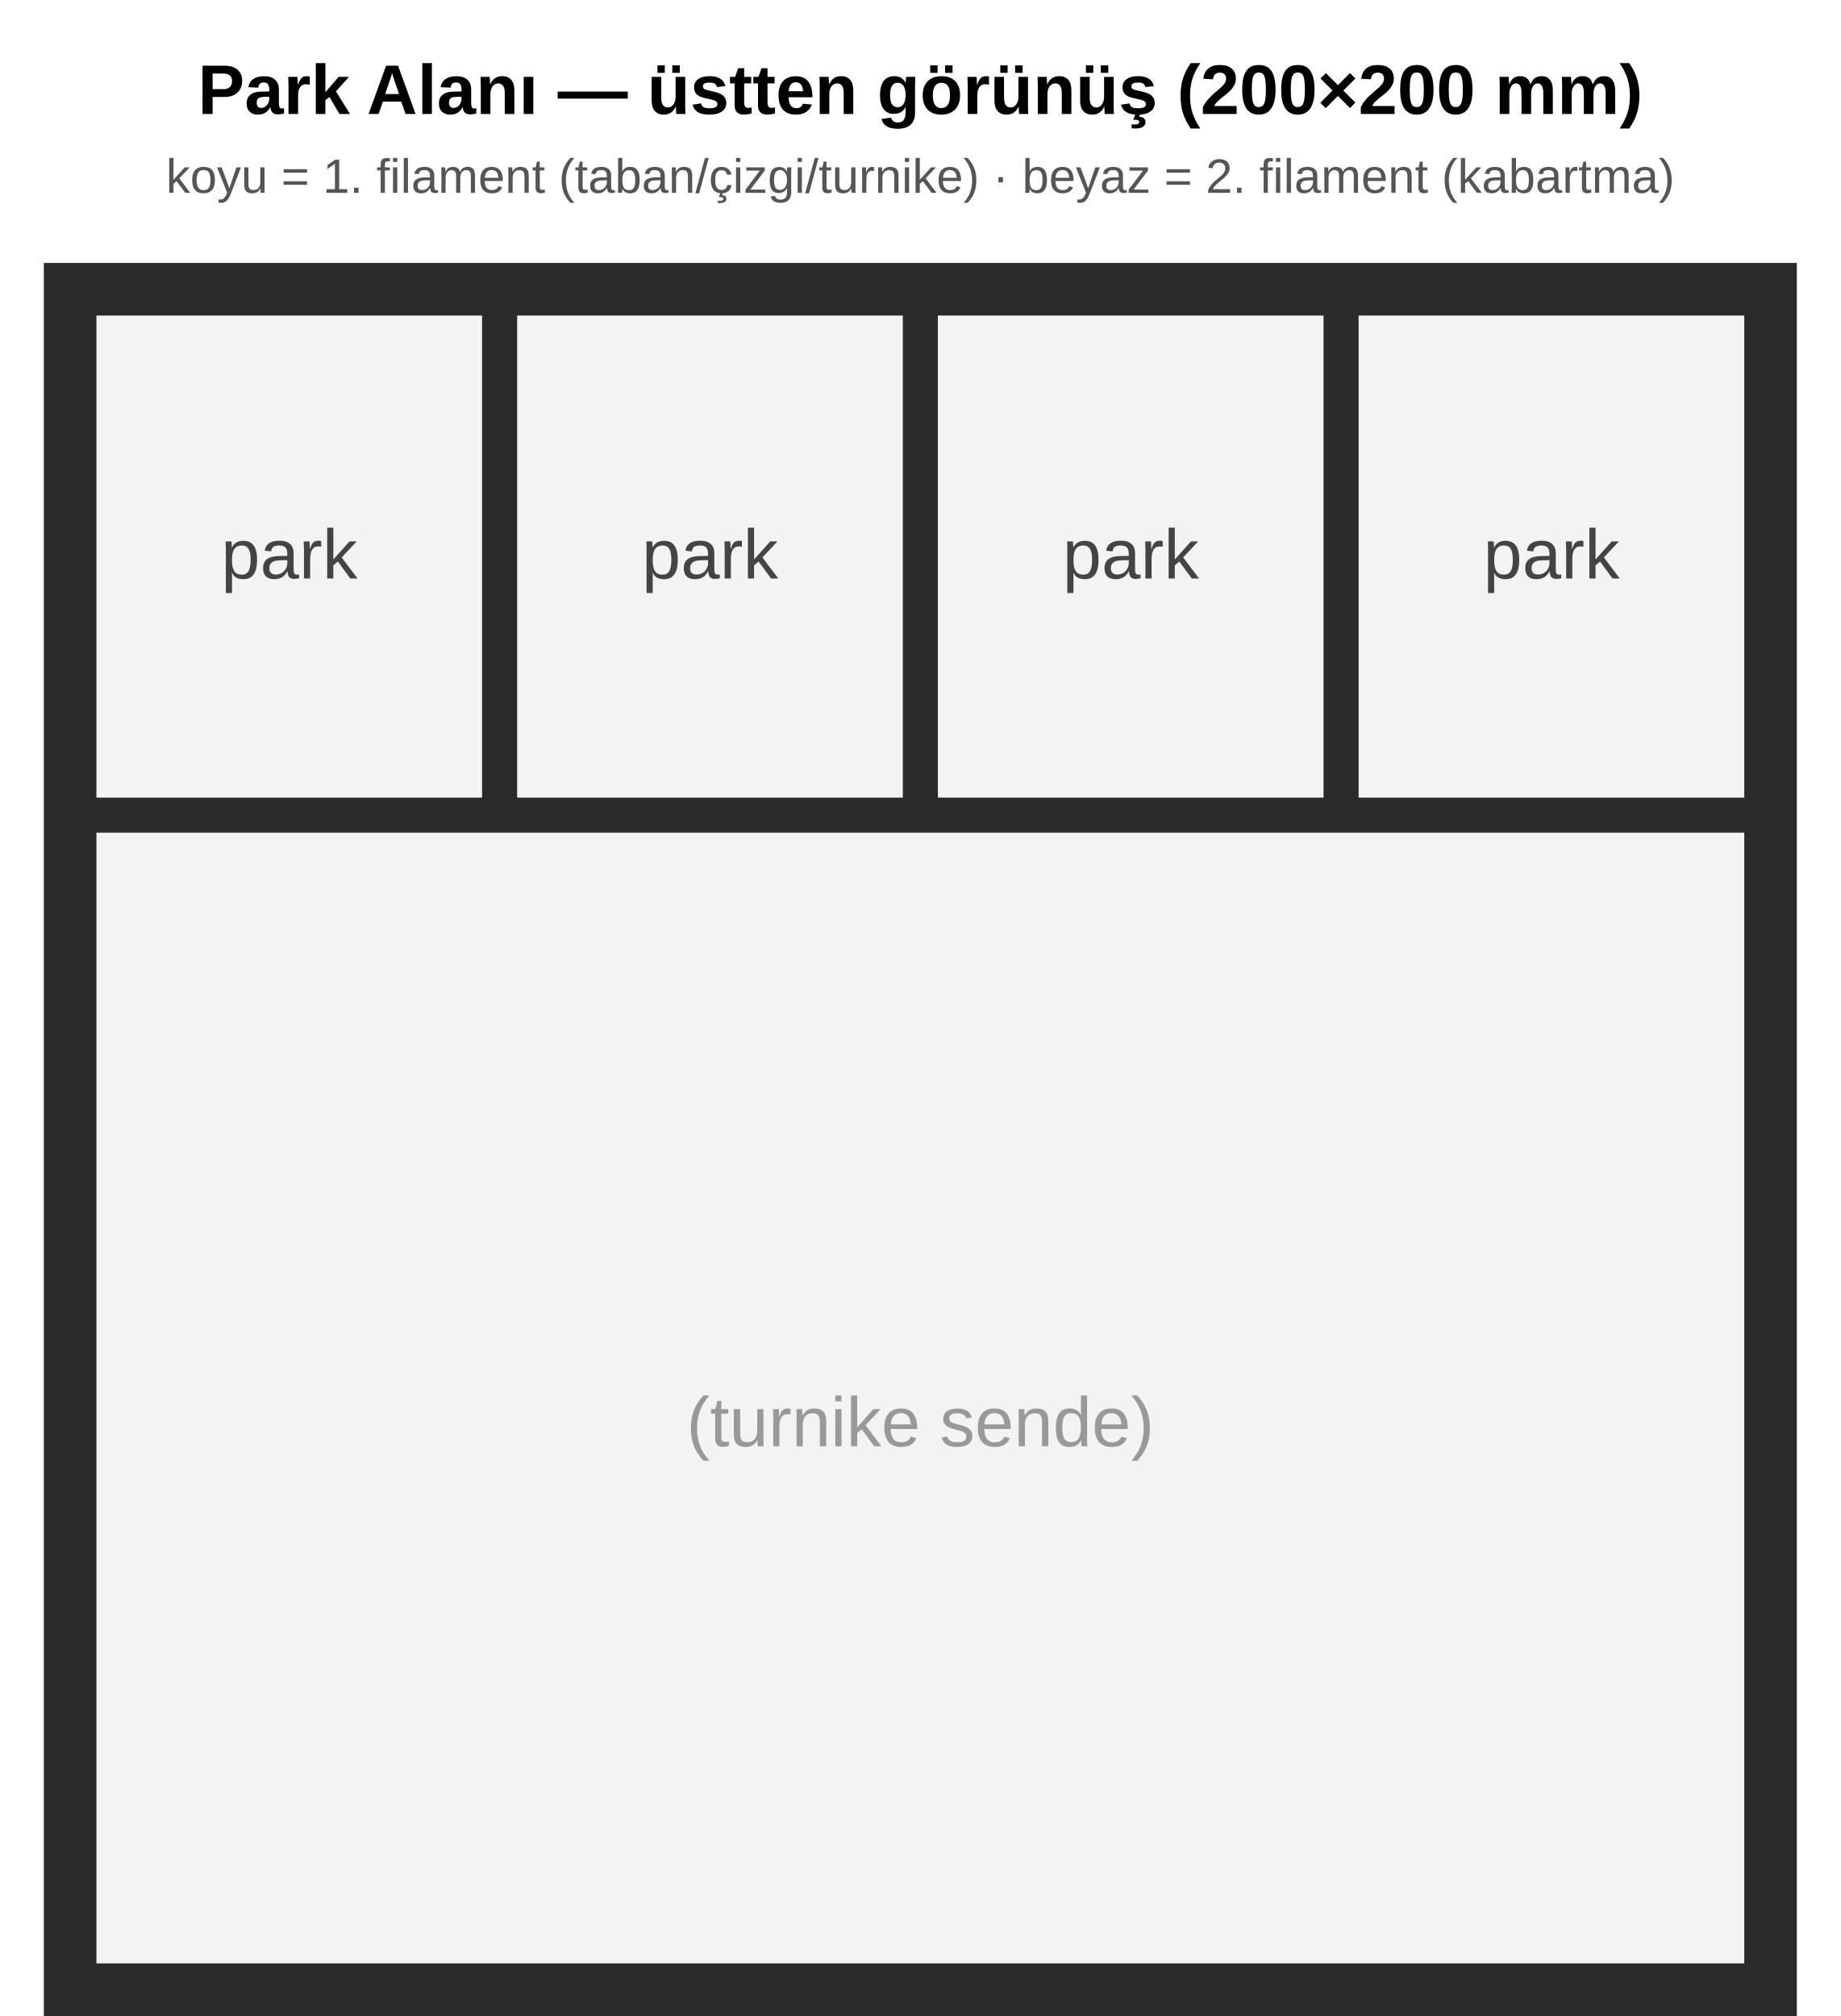
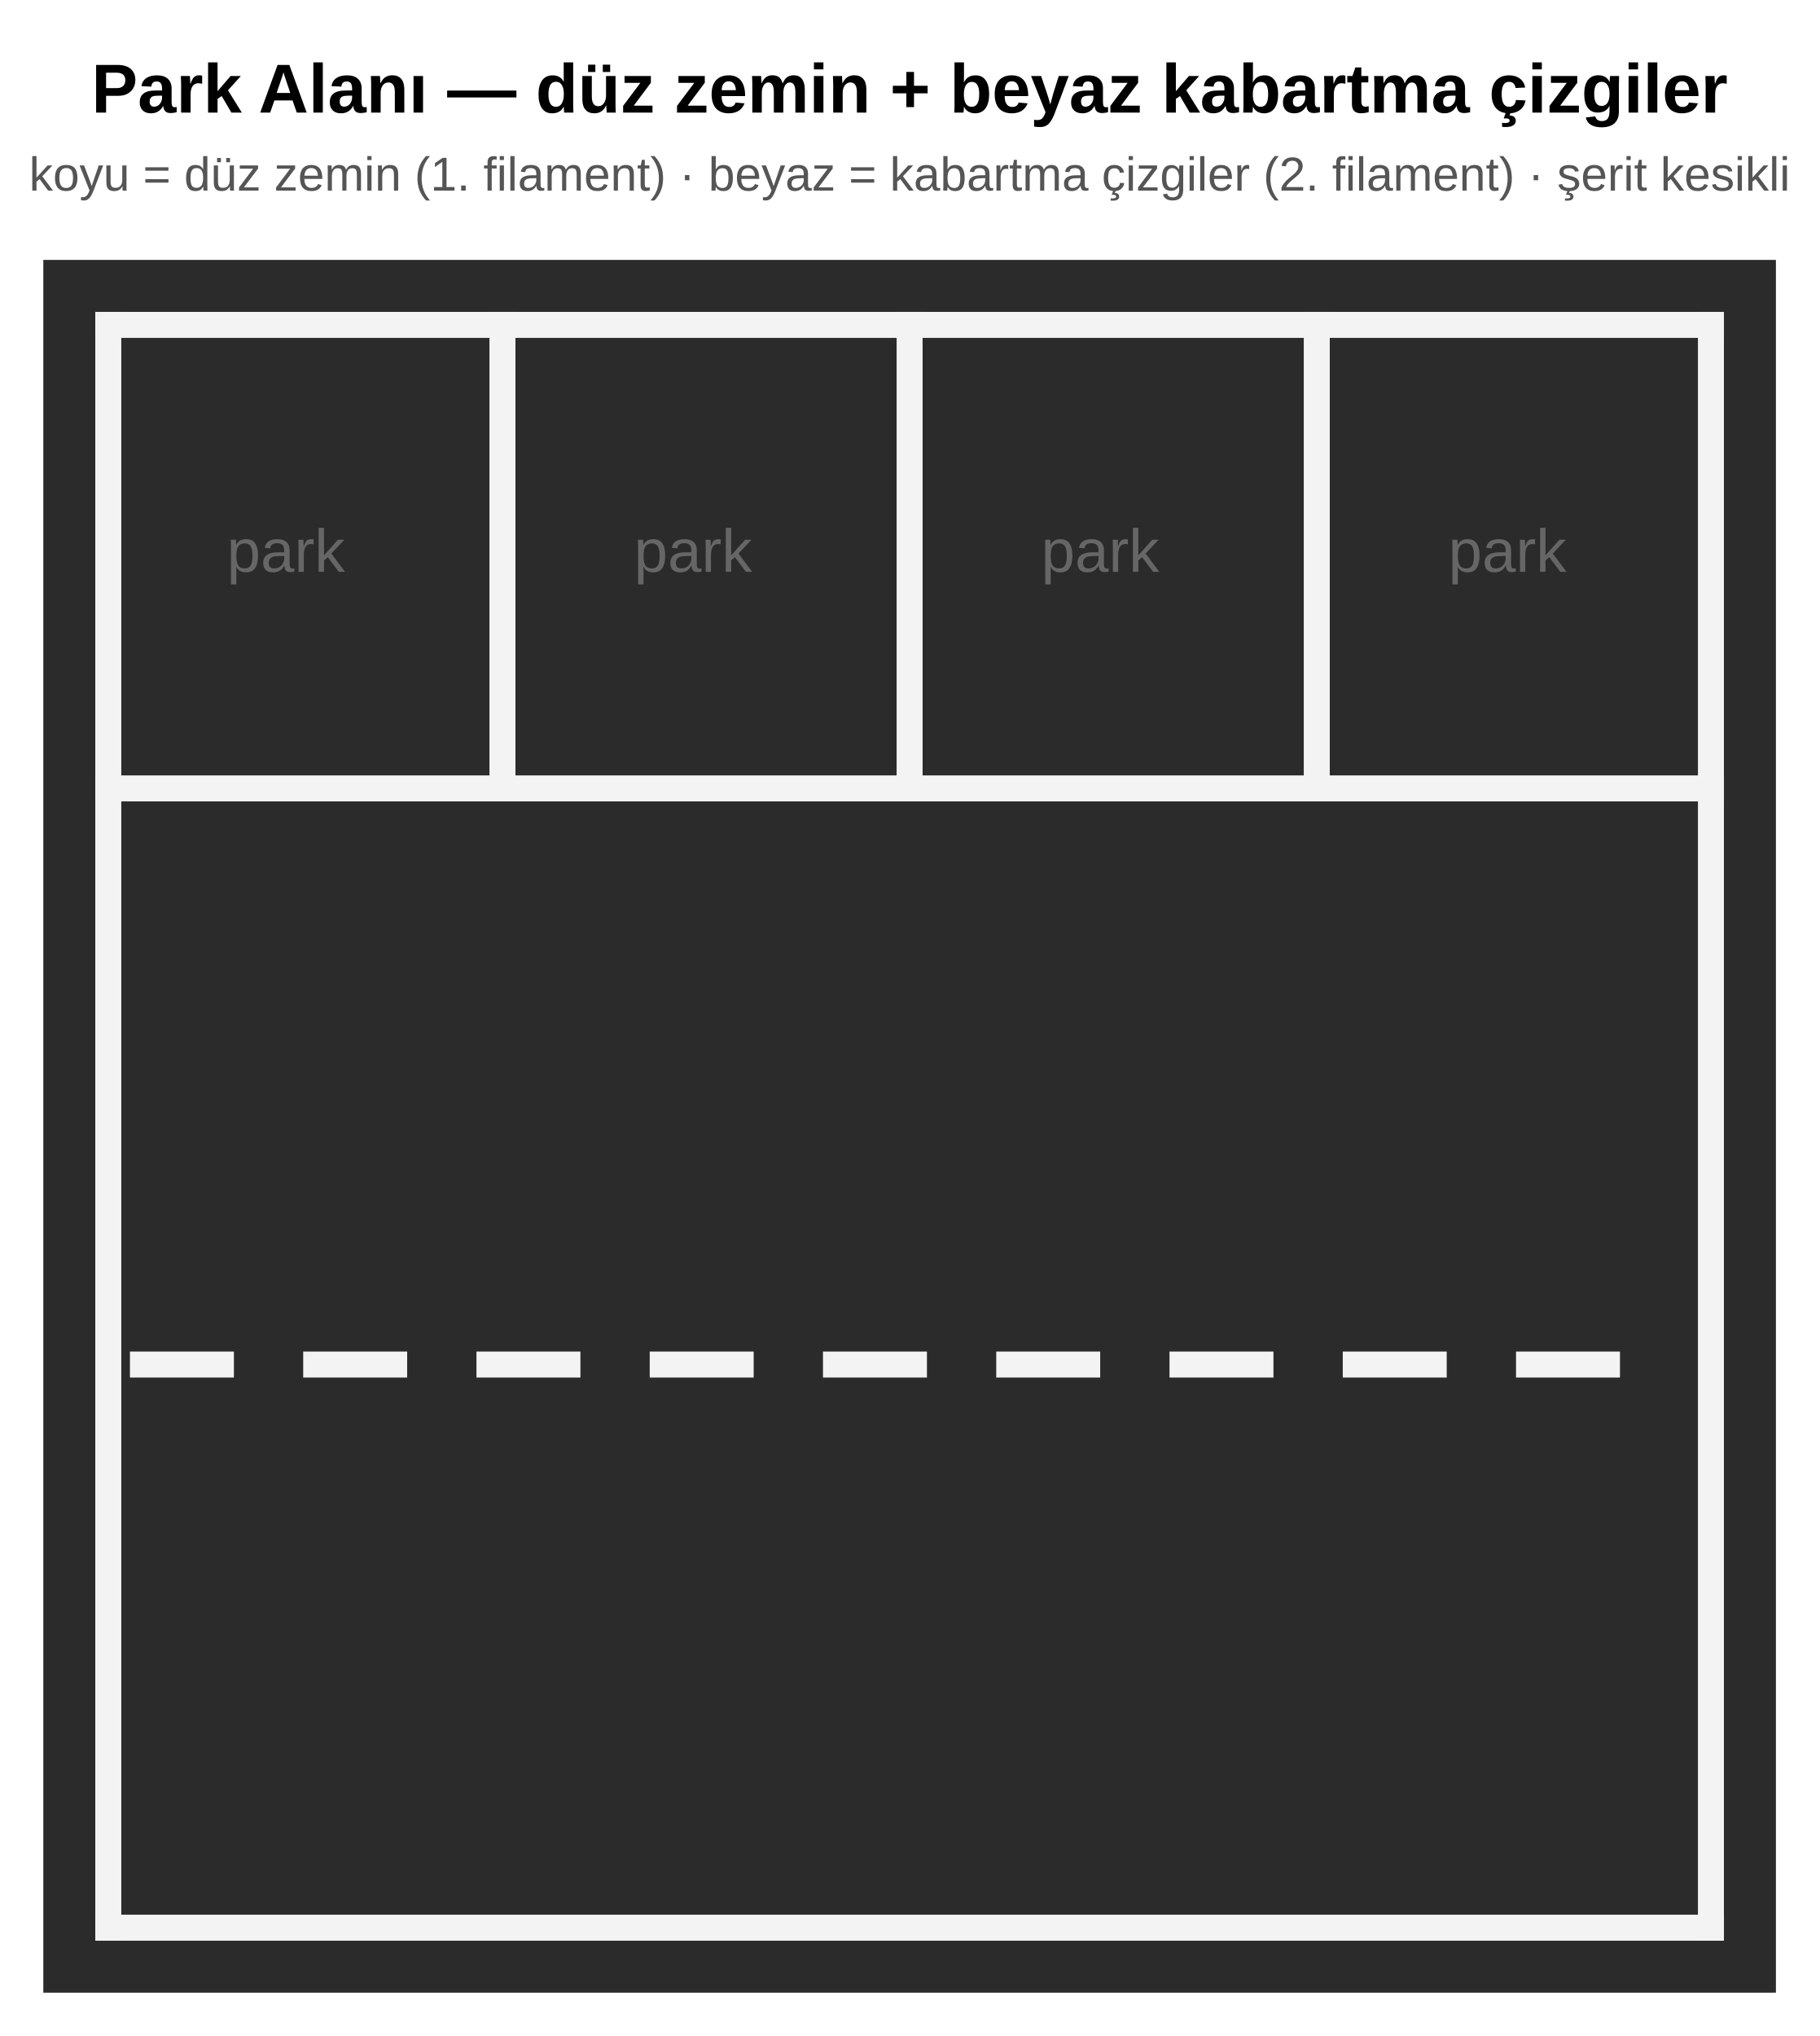
- <svg xmlns="http://www.w3.org/2000/svg" width="420" height="460" viewBox="0 0 420 460" font-family="system-ui, Arial">
-   <text x="210" y="26" font-size="16" font-weight="800" text-anchor="middle">Park Alanı — üstten görünüş (200×200 mm)</text>
-   <text x="210" y="44" font-size="11" fill="#555" text-anchor="middle">koyu = 1. filament (taban/çizgi/turnike) · beyaz = 2. filament (kabartma)</text>
+ <svg xmlns="http://www.w3.org/2000/svg" width="420" height="470" viewBox="0 0 420 470" font-family="system-ui, Arial">
+   <text x="210" y="26" font-size="16" font-weight="800" text-anchor="middle">Park Alanı — düz zemin + beyaz kabartma çizgiler</text>
+   <text x="210" y="44" font-size="11" fill="#555" text-anchor="middle">koyu = düz zemin (1. filament) · beyaz = kabartma çizgiler (2. filament) · şerit kesikli</text>
  <g transform="translate(10,60) scale(2.0)">
    <rect x="0" y="0" width="200" height="200" fill="#2b2b2b" />
-     <rect x="6" y="6" width="44" height="55" fill="#f3f3f3" />
-     <rect x="54" y="6" width="44" height="55" fill="#f3f3f3" />
-     <rect x="102" y="6" width="44" height="55" fill="#f3f3f3" />
-     <rect x="150" y="6" width="44" height="55" fill="#f3f3f3" />
-     <text x="28" y="36" font-size="8" text-anchor="middle" fill="#444">park</text>
-     <text x="76" y="36" font-size="8" text-anchor="middle" fill="#444">park</text>
-     <text x="124" y="36" font-size="8" text-anchor="middle" fill="#444">park</text>
-     <text x="172" y="36" font-size="8" text-anchor="middle" fill="#444">park</text>
-     <rect x="6" y="65" width="188" height="129" fill="#f3f3f3" />
-     <text x="100" y="135" font-size="8" fill="#999" text-anchor="middle">(turnike sende)</text>
+     <g fill="#f3f3f3">
+       <rect x="6" y="6" width="188" height="3" />
+       <rect x="6" y="191" width="188" height="3" />
+       <rect x="6" y="6" width="3" height="188" />
+       <rect x="191" y="6" width="3" height="188" />
+       <rect x="51.5" y="6" width="3" height="55" />
+       <rect x="98.5" y="6" width="3" height="55" />
+       <rect x="145.5" y="6" width="3" height="55" />
+       <rect x="6" y="59.5" width="188" height="3" />
+       <rect x="10" y="126" width="12" height="3" />
+       <rect x="30" y="126" width="12" height="3" />
+       <rect x="50" y="126" width="12" height="3" />
+       <rect x="70" y="126" width="12" height="3" />
+       <rect x="90" y="126" width="12" height="3" />
+       <rect x="110" y="126" width="12" height="3" />
+       <rect x="130" y="126" width="12" height="3" />
+       <rect x="150" y="126" width="12" height="3" />
+       <rect x="170" y="126" width="12" height="3" />
+     </g>
+     <text x="28" y="36" font-size="7" text-anchor="middle" fill="#666">park</text>
+     <text x="75" y="36" font-size="7" text-anchor="middle" fill="#666">park</text>
+     <text x="122" y="36" font-size="7" text-anchor="middle" fill="#666">park</text>
+     <text x="169" y="36" font-size="7" text-anchor="middle" fill="#666">park</text>
  </g>
</svg>
